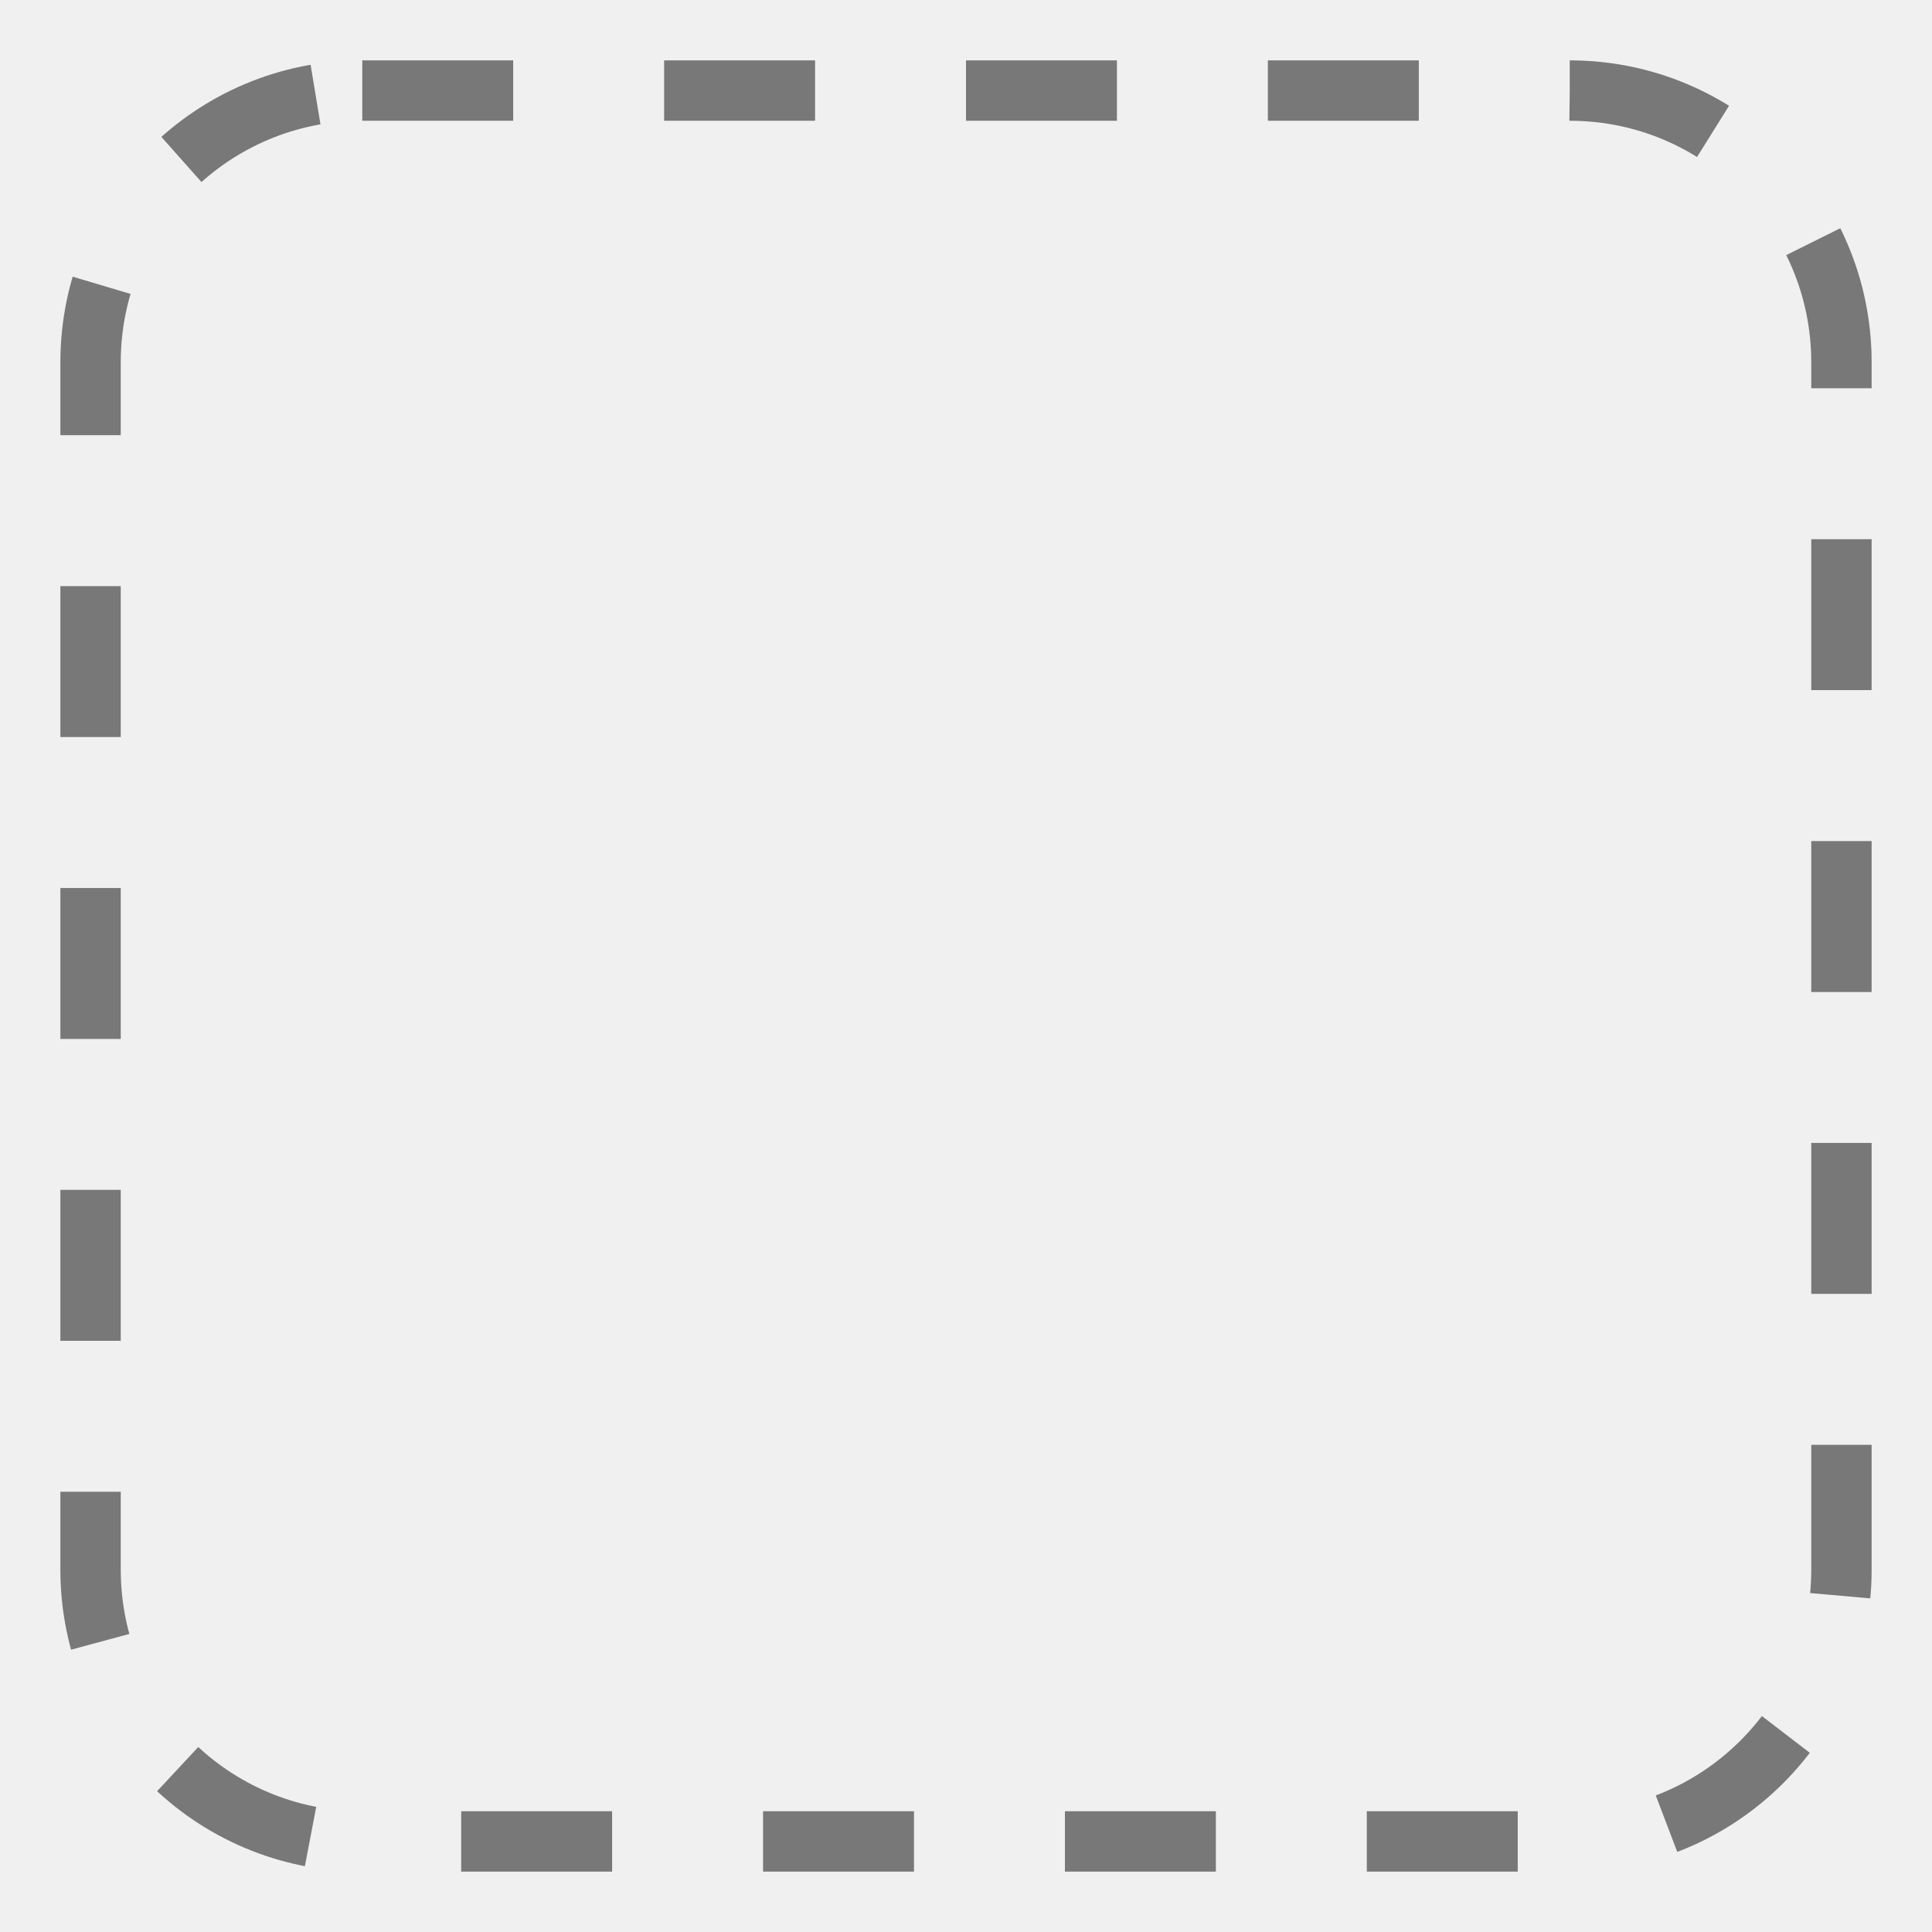
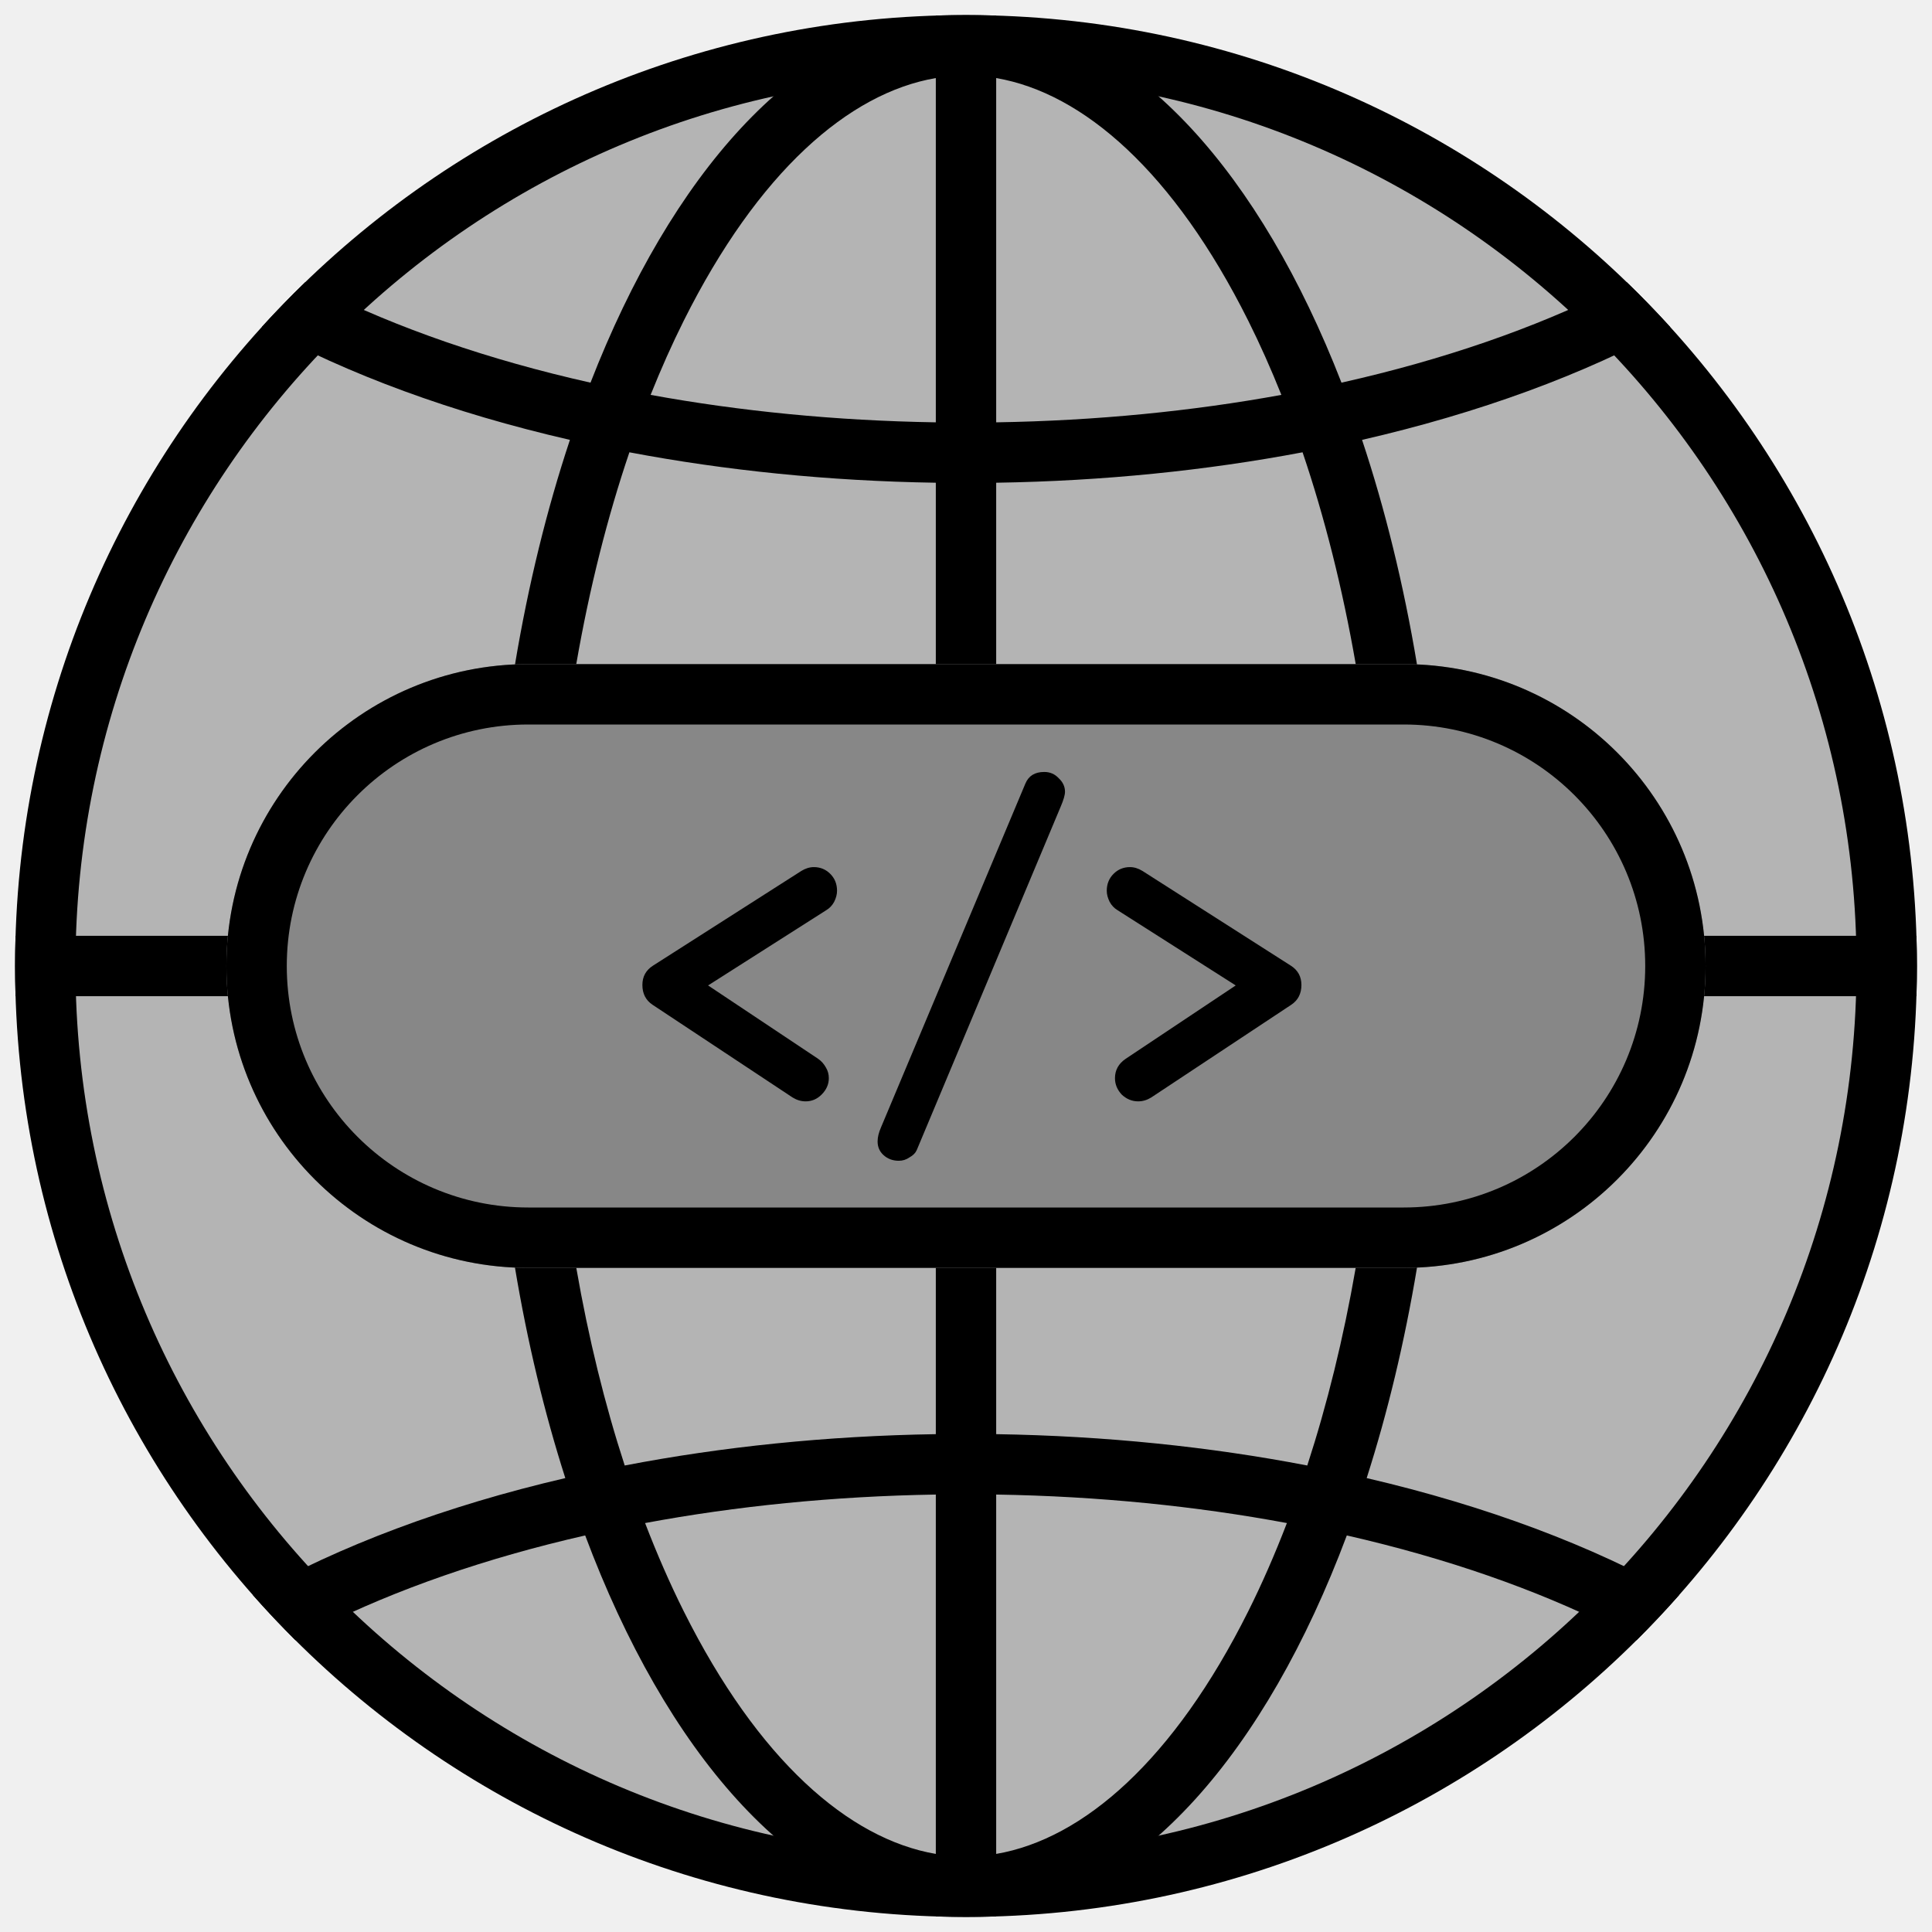
<svg xmlns="http://www.w3.org/2000/svg" width="128" height="128" viewBox="0 0 128 128" fill="none">
-   <rect x="6" y="6" width="116" height="116" rx="18" stroke="currentColor" stroke-width="4" stroke-dasharray="10 10" stroke-opacity="0.5" />
+   <circle cx="64" cy="64" r="61" fill="currentColor" fill-opacity="0.25" stroke="currentColor" stroke-width="4" />
+   <path d="M93.881 83.978C93.054 88.93 91.928 93.608 90.546 97.927C98.485 99.774 105.525 102.424 111.251 105.668C110.341 106.7 109.397 107.701 108.422 108.671C107.883 108.379 107.329 108.089 106.759 107.804C101.773 105.311 95.844 103.235 89.23 101.727C83.858 116.072 75.5 125.683 66 126.874V126.968C65.336 126.988 64.669 127 64 127L62.998 126.991C62.665 126.986 62.332 126.978 62 126.968V126.874C52.5 125.683 44.141 116.072 38.77 101.727C32.155 103.235 26.227 105.311 21.241 107.804C20.671 108.089 20.117 108.379 19.577 108.671C18.602 107.701 17.658 106.7 16.748 105.668C22.474 102.424 29.514 99.774 37.453 97.927C36.071 93.608 34.944 88.93 34.117 83.978C34.41 83.991 34.704 84 35 84H38.181C38.992 88.67 40.076 93.06 41.389 97.093C47.818 95.856 54.754 95.13 62 95.017V84H66V95.017C73.245 95.13 80.182 95.856 86.61 97.093C87.923 93.06 89.007 88.67 89.818 84H93C93.295 84 93.589 83.991 93.881 83.978ZM62 99.018C55.211 99.127 48.734 99.79 42.739 100.906C43.534 102.975 44.39 104.931 45.304 106.759C50.221 116.593 56.224 121.841 62 122.827V99.018ZM66 122.827C71.775 121.841 77.779 116.593 82.696 106.759C83.61 104.931 84.465 102.975 85.26 100.906C79.266 99.79 72.789 99.127 66 99.018V122.827ZM126.968 62C126.988 62.664 127 63.331 127 64C127 64.669 126.988 65.336 126.968 66H112.9C112.966 65.342 113 64.675 113 64C113 63.325 112.966 62.658 112.9 62H126.968ZM15.1 62C15.034 62.658 15 63.325 15 64C15 64.675 15.034 65.342 15.1 66H1.032C1.012 65.336 1 64.669 1 64C1 63.331 1.012 62.664 1.032 62H15.1ZM64 1C64.669 1 65.336 1.012 66 1.032V1.125C75.295 2.29 83.495 11.518 88.876 25.352C95.633 23.837 101.685 21.733 106.759 19.196C107.099 19.026 107.433 18.854 107.762 18.682C108.759 19.645 109.724 20.64 110.656 21.666C104.966 24.8 98.03 27.355 90.24 29.143C91.762 33.717 92.992 38.711 93.879 44.02C93.588 44.008 93.294 44 93 44H89.82C88.945 38.964 87.753 34.253 86.299 29.966C79.958 31.166 73.128 31.871 66 31.982V44H62V31.982C54.871 31.871 48.041 31.166 41.699 29.966C40.245 34.253 39.053 38.964 38.179 44H35C34.705 44 34.412 44.008 34.12 44.02C35.007 38.711 36.237 33.717 37.759 29.143C29.969 27.355 23.033 24.8 17.343 21.666C18.275 20.64 19.24 19.645 20.237 18.682C20.567 18.854 20.901 19.026 21.241 19.196C26.315 21.733 32.367 23.837 39.123 25.352C44.504 11.518 52.705 2.29 62 1.125V1.032C62.664 1.012 63.331 1 64 1ZM62 5.172C56.224 6.158 50.221 11.407 45.304 21.241C44.528 22.793 43.795 24.436 43.105 26.162C48.996 27.238 55.349 27.874 62 27.981V5.172ZM66 27.981C72.651 27.874 79.003 27.238 84.894 26.162C84.204 24.436 83.472 22.792 82.696 21.241C77.779 11.407 71.776 6.158 66 5.172V27.981Z" fill="currentColor" />
+   <mask id="path-3-inside-1_4_66" fill="white">
+     <path d="M93 44C104.046 44 113 52.954 113 64C113 75.046 104.046 84 93 84H35C23.954 84 15 75.046 15 64C15 52.954 23.954 44 35 44H93Z" />
+   </mask>
+   <path d="M93 44C104.046 44 113 52.954 113 64C113 75.046 104.046 84 93 84H35C23.954 84 15 75.046 15 64C15 52.954 23.954 44 35 44H93Z" fill="currentColor" fill-opacity="0.25" />
+   <path d="M93 44V48C101.837 48 109 55.163 109 64H113H117C117 50.745 106.255 40 93 40V44ZM113 64H109C109 72.837 101.837 80 93 80V84V88C106.255 88 117 77.255 117 64H113ZM93 84V80H35V84V88H93V84ZM35 84V80C26.163 80 19 72.837 19 64H15H11C11 77.255 21.745 88 35 88V84ZM15 64H19C19 55.163 26.163 48 35 48V44V40C21.745 40 11 50.745 11 64H15ZM35 44V48H93V44V40H35V44Z" fill="currentColor" mask="url(#path-3-inside-1_4_66)" />
+   <path d="M53.376 72.968C53.077 72.968 52.789 72.883 52.512 72.712L43.232 66.568C42.784 66.269 42.56 65.832 42.56 65.256C42.56 64.701 42.795 64.275 43.264 63.976L53.088 57.704C53.365 57.533 53.643 57.448 53.92 57.448C54.347 57.448 54.709 57.597 55.008 57.896C55.307 58.195 55.456 58.568 55.456 59.016C55.456 59.251 55.392 59.496 55.264 59.752C55.136 59.987 54.965 60.168 54.752 60.296L46.912 65.288L54.208 70.152C54.421 70.301 54.592 70.493 54.72 70.728C54.848 70.941 54.912 71.176 54.912 71.432C54.912 71.837 54.752 72.2 54.432 72.52C54.133 72.819 53.781 72.968 53.376 72.968ZM59.551 76.904C59.146 76.904 58.804 76.776 58.527 76.52C58.271 76.285 58.143 75.987 58.143 75.624C58.143 75.347 58.218 75.037 58.367 74.696L67.935 51.912C68.148 51.4 68.564 51.144 69.183 51.144C69.567 51.144 69.887 51.283 70.143 51.56C70.42 51.816 70.559 52.115 70.559 52.456C70.559 52.669 70.463 53 70.271 53.448L60.735 76.2C60.65 76.392 60.49 76.552 60.255 76.68C60.042 76.829 59.807 76.904 59.551 76.904ZM75.406 72.968C75.001 72.968 74.638 72.819 74.318 72.52C74.02 72.2 73.87 71.837 73.87 71.432C73.87 70.899 74.105 70.472 74.574 70.152L81.87 65.288L74.03 60.296C73.817 60.168 73.646 59.987 73.518 59.752C73.39 59.496 73.326 59.251 73.326 59.016C73.326 58.568 73.476 58.195 73.774 57.896C74.073 57.597 74.436 57.448 74.862 57.448C75.14 57.448 75.417 57.533 75.694 57.704L85.518 63.976C85.988 64.275 86.222 64.701 86.222 65.256C86.222 65.832 85.998 66.269 85.55 66.568L76.27 72.712C75.993 72.883 75.705 72.968 75.406 72.968Z" fill="currentColor" />
</svg>
